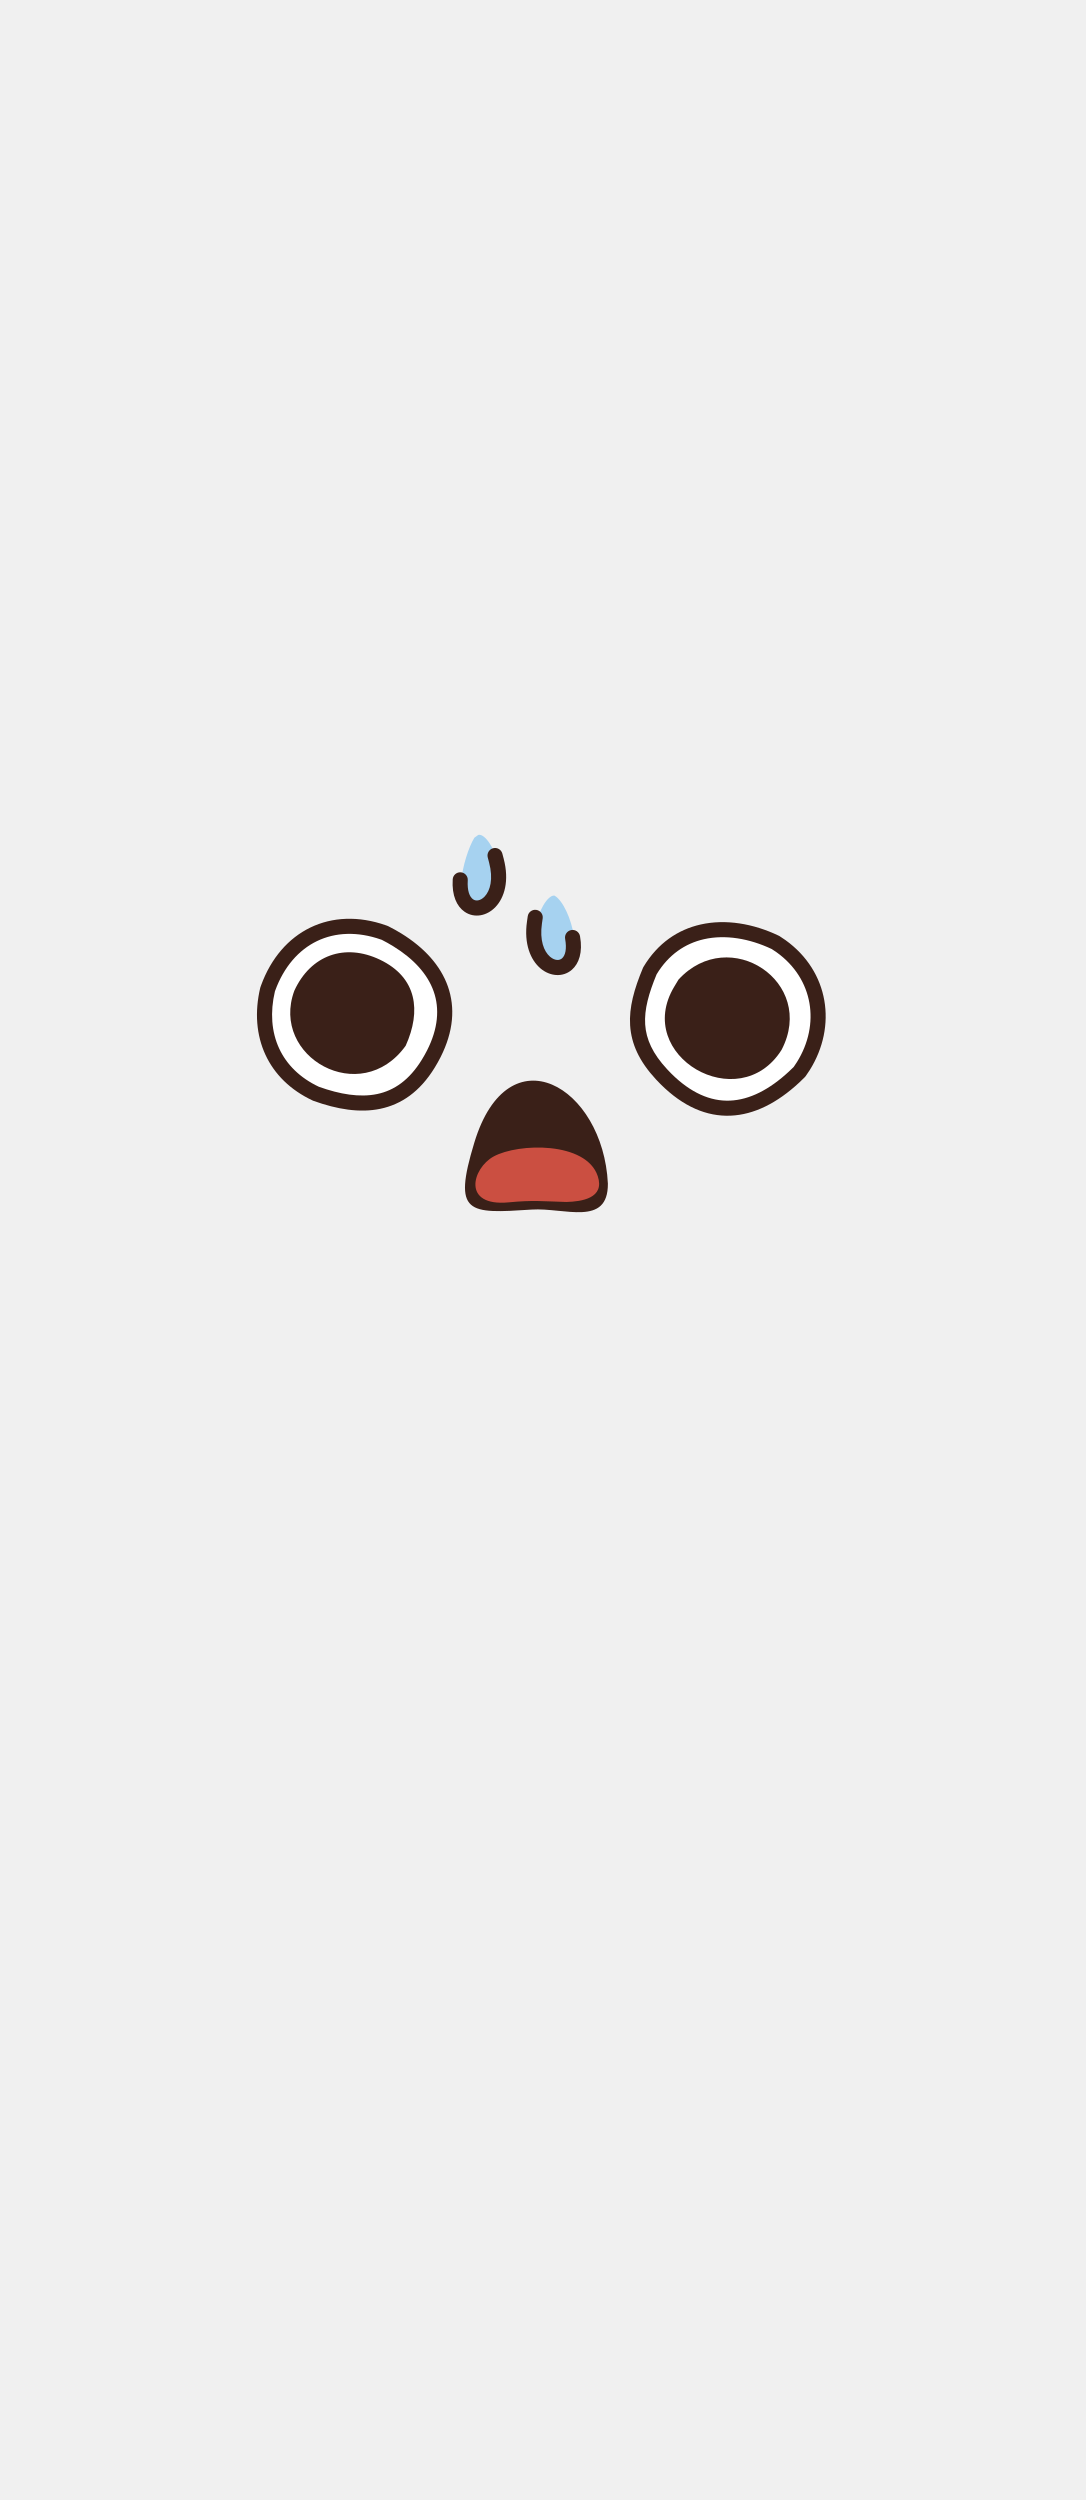
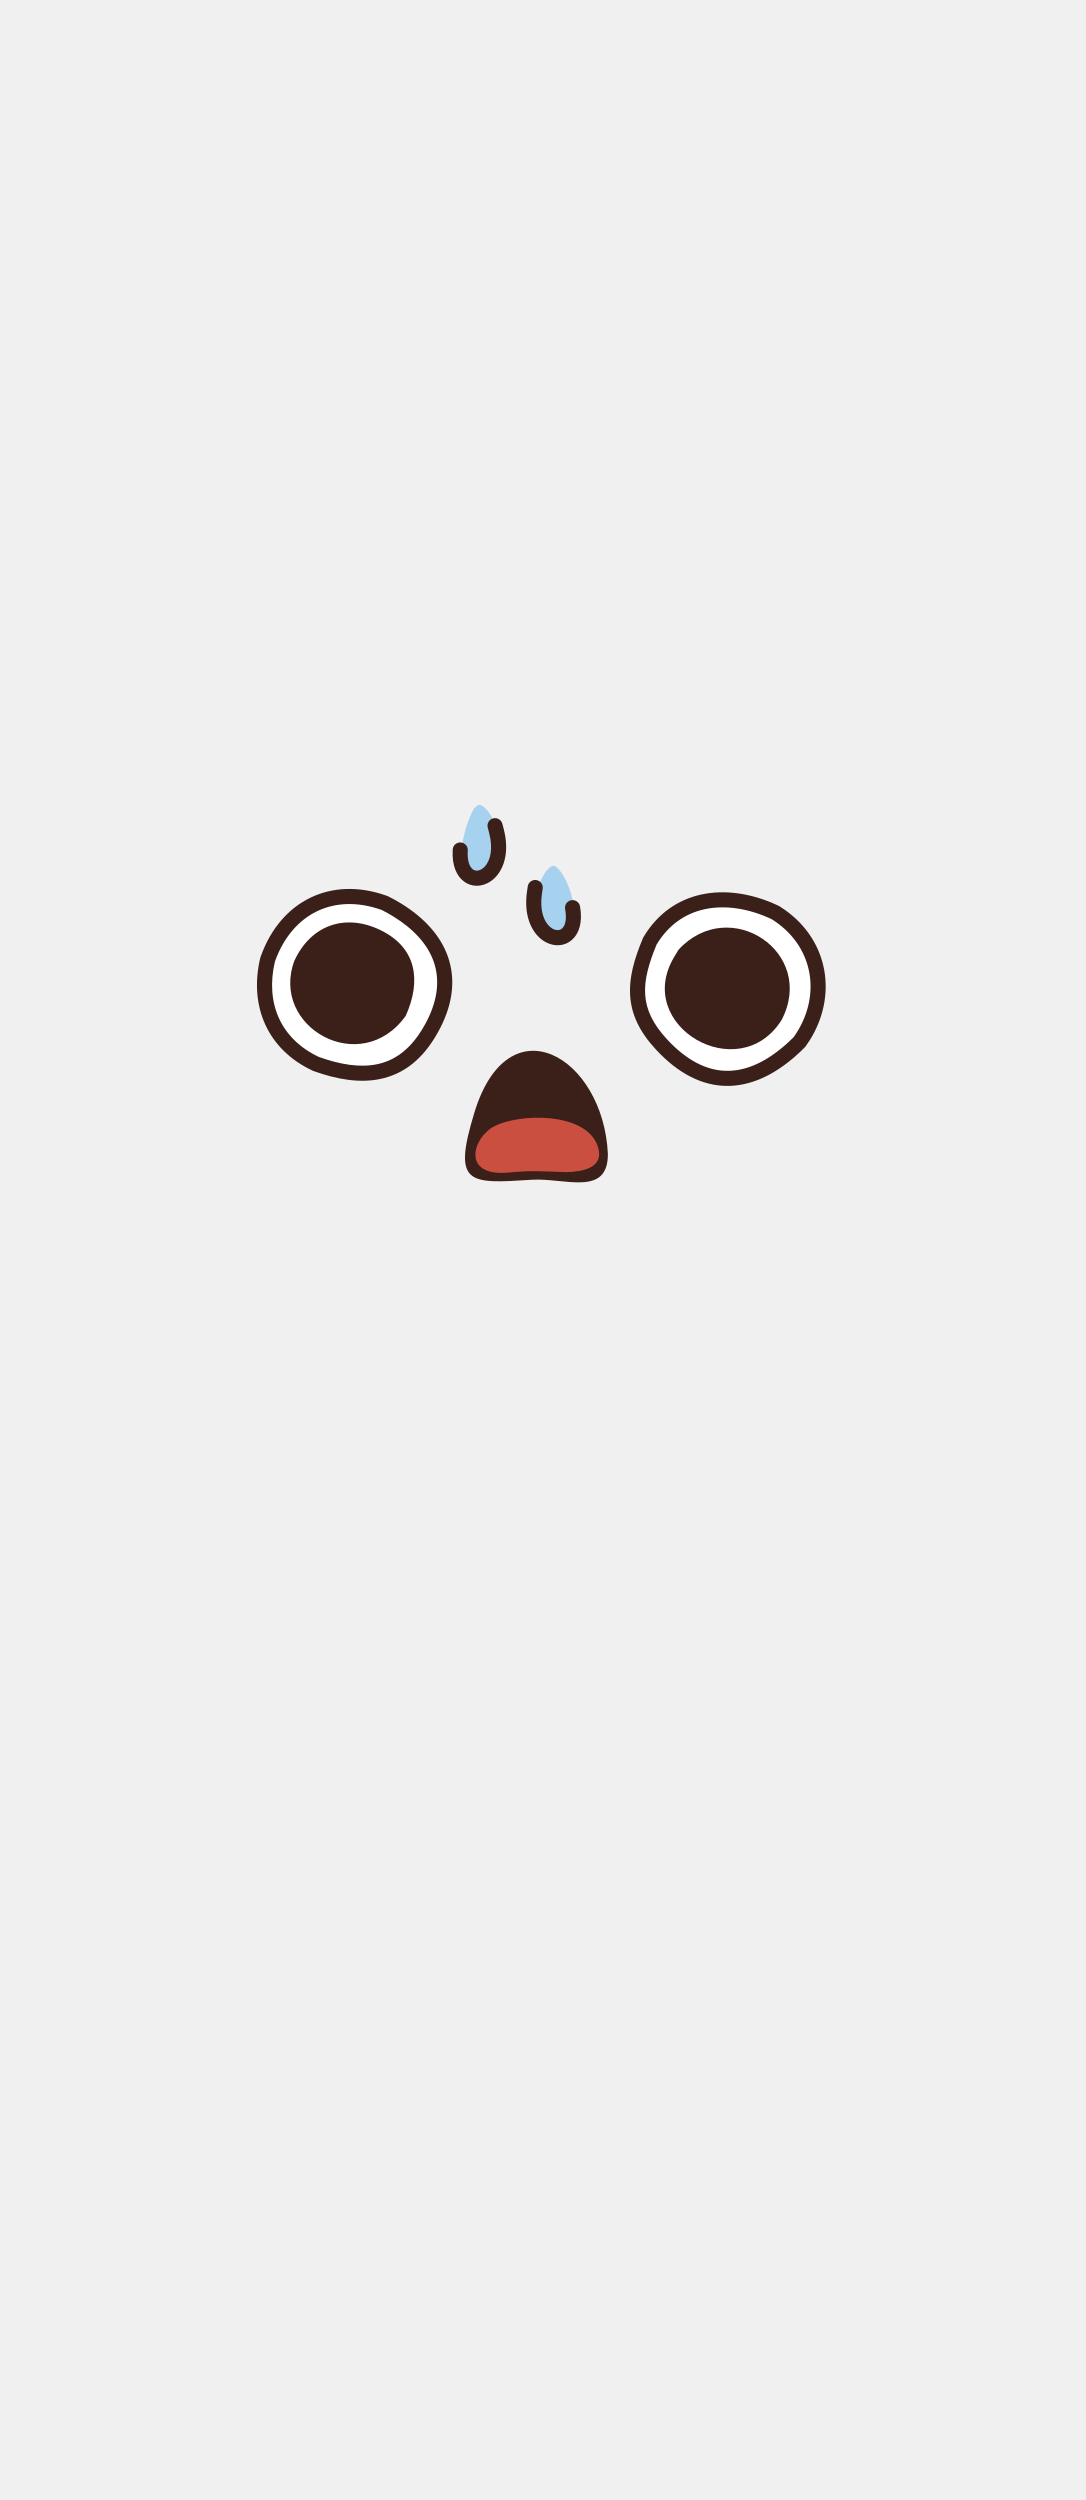
- <svg xmlns="http://www.w3.org/2000/svg" width="364.0" height="838.16" viewBox="237.0 109.84 364.0 838.16" version="1.1">
+ <svg xmlns="http://www.w3.org/2000/svg" width="364.0" height="838.16" viewBox="237.0 109.84 364.0 838.16" version="1.1" id="svg200">
  <defs id="defs586" />
-   <g transform="translate(212.0285 308.6499) scale(2.449367)">
+   <g transform="matrix(2.449367,0,0,2.449367,212.0285,298.6499)" id="g198">
    <g id="g145">
-       <path style="fill-rule:evenodd;clip-rule:evenodd;fill:#A6D2F0;" d="M75.125,33.499c-1.509,2.479-3.596,10.636,0.952,9.419    c5.113-1.368,1.417-10.223-0.411-9.809L75.125,33.499z" id="path117" />
+       <path style="clip-rule:evenodd;fill:#a6d2f0;fill-rule:evenodd" d="m 75.125,33.499 c -1.509,2.479 -3.596,10.636 0.952,9.419 5.113,-1.368 1.417,-10.223 -0.411,-9.809 z" id="path117" />
      <g id="g125">
-         <path style="fill-rule:evenodd;clip-rule:evenodd;fill:#FFFFFF;" d="M46.825,54.264c2.53-7.199,8.925-10.338,16.054-7.733     c7.607,3.852,10.663,10.203,5.931,17.903c-3.727,6.064-9.216,6.32-15.365,4.107C47.675,65.841,45.373,60.387,46.825,54.264z" id="path119" />
-         <path style="fill-rule:evenodd;clip-rule:evenodd;fill:#3A2018;" d="M45.885,53.833l0.043-0.122     c1.372-3.758,3.758-6.471,6.753-7.921c2.999-1.451,6.583-1.625,10.343-0.303l0.203,0.074c0.04,0.015,0.079,0.031,0.115,0.05     c0.631,0.317,1.218,0.644,1.758,0.976c3.17,1.949,5.398,4.406,6.404,7.274c1.015,2.896,0.773,6.157-1.008,9.677     c-0.249,0.49-0.517,0.971-0.805,1.438c-2.027,3.298-4.561,5.023-7.445,5.627c-2.812,0.587-5.905,0.077-9.15-1.091l-0.087-0.036     c-3.08-1.44-5.251-3.619-6.477-6.261c-1.251-2.698-1.502-5.859-0.713-9.188C45.833,53.959,45.855,53.895,45.885,53.833     L45.885,53.833z M47.867,54.414l-0.042,0.113c-0.674,2.864-0.468,5.554,0.583,7.822c1.017,2.194,2.838,4.015,5.433,5.238     c2.887,1.034,5.596,1.493,7.984,0.993c2.331-0.487,4.405-1.924,6.104-4.689c0.276-0.449,0.517-0.878,0.723-1.285     c1.512-2.983,1.734-5.699,0.904-8.067c-0.839-2.394-2.767-4.486-5.538-6.189c-0.509-0.313-1.029-0.605-1.56-0.874l-0.113-0.04     c-3.222-1.132-6.257-1-8.767,0.214C51.064,48.866,49.049,51.182,47.867,54.414z" id="path121" />
-         <path style="fill-rule:evenodd;clip-rule:evenodd;fill:#3A2018;" d="M65.725,61.969c-6.137,8.548-18.588,1.538-15.245-7.525     c2.238-4.896,6.931-6.539,11.717-4.253C67.284,52.62,67.876,57.195,65.725,61.969z" id="path123" />
+         <path style="clip-rule:evenodd;fill:#ffffff;fill-rule:evenodd" d="m 46.825,54.264 c 2.53,-7.199 8.925,-10.338 16.054,-7.733 7.607,3.852 10.663,10.203 5.931,17.903 -3.727,6.064 -9.216,6.32 -15.365,4.107 -5.77,-2.7 -8.072,-8.154 -6.62,-14.277 z" id="path119" />
+         <path style="clip-rule:evenodd;fill:#3a2018;fill-rule:evenodd" d="m 45.885,53.833 0.043,-0.122 c 1.372,-3.758 3.758,-6.471 6.753,-7.921 2.999,-1.451 6.583,-1.625 10.343,-0.303 l 0.203,0.074 c 0.04,0.015 0.079,0.031 0.115,0.05 0.631,0.317 1.218,0.644 1.758,0.976 3.17,1.949 5.398,4.406 6.404,7.274 1.015,2.896 0.773,6.157 -1.008,9.677 -0.249,0.49 -0.517,0.971 -0.805,1.438 -2.027,3.298 -4.561,5.023 -7.445,5.627 -2.812,0.587 -5.905,0.077 -9.15,-1.091 l -0.087,-0.036 c -3.08,-1.44 -5.251,-3.619 -6.477,-6.261 -1.251,-2.698 -1.502,-5.859 -0.713,-9.188 0.014,-0.068 0.036,-0.132 0.066,-0.194 z m 1.982,0.581 -0.042,0.113 c -0.674,2.864 -0.468,5.554 0.583,7.822 1.017,2.194 2.838,4.015 5.433,5.238 2.887,1.034 5.596,1.493 7.984,0.993 2.331,-0.487 4.405,-1.924 6.104,-4.689 0.276,-0.449 0.517,-0.878 0.723,-1.285 1.512,-2.983 1.734,-5.699 0.904,-8.067 -0.839,-2.394 -2.767,-4.486 -5.538,-6.189 -0.509,-0.313 -1.029,-0.605 -1.56,-0.874 l -0.113,-0.04 c -3.222,-1.132 -6.257,-1 -8.767,0.214 -2.514,1.216 -4.529,3.532 -5.711,6.764 z" id="path121" />
+         <path style="clip-rule:evenodd;fill:#3a2018;fill-rule:evenodd" d="m 65.725,61.969 c -6.137,8.548 -18.588,1.538 -15.245,-7.525 2.238,-4.896 6.931,-6.539 11.717,-4.253 5.087,2.429 5.679,7.004 3.528,11.778 z" id="path123" />
      </g>
-       <path style="fill-rule:evenodd;clip-rule:evenodd;fill:#3A2018;" d="M93.401,80.848c0.034,5.945-5.946,3.257-10.429,3.549    c-8.707,0.567-10.852,0.696-7.851-9.174C79.774,59.912,92.761,67.521,93.401,80.848z" id="path127" />
-       <path style="fill-rule:evenodd;clip-rule:evenodd;fill:#CB4F41;" d="M87.711,83.356c-3.244-0.089-4.493-0.275-7.883,0.051    c-6.466,0.621-4.996-4.681-2.065-6.279c3.395-1.852,12.67-2.067,14.251,2.691C93.019,82.843,89.805,83.303,87.711,83.356z" id="path129" />
+       <path style="clip-rule:evenodd;fill:#3a2018;fill-rule:evenodd" d="m 93.401,80.848 c 0.034,5.945 -5.946,3.257 -10.429,3.549 -8.707,0.567 -10.852,0.696 -7.851,-9.174 4.653,-15.311 17.64,-7.702 18.28,5.625 z" id="path127" />
+       <path style="clip-rule:evenodd;fill:#cb4f41;fill-rule:evenodd" d="m 87.711,83.356 c -3.244,-0.089 -4.493,-0.275 -7.883,0.051 -6.466,0.621 -4.996,-4.681 -2.065,-6.279 3.395,-1.852 12.67,-2.067 14.251,2.691 1.005,3.024 -2.209,3.484 -4.303,3.537 z" id="path129" />
      <g id="g137">
-         <path style="fill-rule:evenodd;clip-rule:evenodd;fill:#FFFFFF;" d="M116.345,47.84c6.452,4.029,7.561,11.749,3.284,17.7     c-6.098,6.125-12.69,7.013-18.876,0.352c-4.312-4.645-3.889-8.682-1.605-14.16C102.929,45.371,110.101,44.854,116.345,47.84z" id="path131" />
-         <path style="fill-rule:evenodd;clip-rule:evenodd;fill:#3A2018;" d="M116.891,46.963c0.266,0.166,0.539,0.351,0.822,0.553     c2.984,2.145,4.757,5.085,5.311,8.249c0.552,3.154-0.108,6.522-1.989,9.532c-0.167,0.267-0.357,0.549-0.57,0.844     c-0.032,0.045-0.068,0.087-0.106,0.125c-0.262,0.265-0.519,0.514-0.769,0.747c-3.028,2.809-6.194,4.402-9.408,4.531     c-3.243,0.129-6.466-1.224-9.564-4.308c-0.213-0.212-0.421-0.428-0.621-0.642c-2.332-2.515-3.388-4.892-3.551-7.406     c-0.16-2.46,0.549-4.979,1.748-7.853c0.018-0.046,0.04-0.088,0.064-0.129l0.009-0.016c1.945-3.261,4.719-5.111,7.827-5.814     c3.41-0.771,7.2-0.139,10.696,1.534c0.035,0.016,0.067,0.035,0.1,0.053L116.891,46.963L116.891,46.963z M116.507,49.189     c-0.202-0.145-0.428-0.296-0.677-0.453c-3.072-1.453-6.361-2.008-9.284-1.347c-2.556,0.58-4.85,2.109-6.476,4.809     c-1.066,2.573-1.699,4.792-1.564,6.86c0.132,2.035,1.023,3.998,3.003,6.129c0.193,0.21,0.383,0.405,0.563,0.587     c2.663,2.65,5.365,3.816,8.028,3.709c2.693-0.108,5.417-1.507,8.082-3.982c0.226-0.21,0.446-0.421,0.659-0.634     c0.145-0.205,0.291-0.426,0.439-0.662c1.604-2.57,2.172-5.424,1.706-8.084C120.522,53.471,119.028,51.001,116.507,49.189z" id="path133" />
-         <path style="fill-rule:evenodd;clip-rule:evenodd;fill:#3A2018;" d="M103.068,52.916c6.958-7.584,18.951,0.335,14.105,9.622     c-5.819,9.234-20.374,0.808-14.685-8.658L103.068,52.916z" id="path135" />
+         <path style="clip-rule:evenodd;fill:#ffffff;fill-rule:evenodd" d="m 116.345,47.84 c 6.452,4.029 7.561,11.749 3.284,17.7 -6.098,6.125 -12.69,7.013 -18.876,0.352 -4.312,-4.645 -3.889,-8.682 -1.605,-14.16 3.781,-6.361 10.953,-6.878 17.197,-3.892 z" id="path131" />
+         <path style="clip-rule:evenodd;fill:#3a2018;fill-rule:evenodd" d="m 116.891,46.963 c 0.266,0.166 0.539,0.351 0.822,0.553 2.984,2.145 4.757,5.085 5.311,8.249 0.552,3.154 -0.108,6.522 -1.989,9.532 -0.167,0.267 -0.357,0.549 -0.57,0.844 -0.032,0.045 -0.068,0.087 -0.106,0.125 -0.262,0.265 -0.519,0.514 -0.769,0.747 -3.028,2.809 -6.194,4.402 -9.408,4.531 -3.243,0.129 -6.466,-1.224 -9.564,-4.308 -0.213,-0.212 -0.421,-0.428 -0.621,-0.642 -2.332,-2.515 -3.388,-4.892 -3.551,-7.406 -0.16,-2.46 0.549,-4.979 1.748,-7.853 0.018,-0.046 0.04,-0.088 0.064,-0.129 l 0.009,-0.016 c 1.945,-3.261 4.719,-5.111 7.827,-5.814 3.41,-0.771 7.2,-0.139 10.696,1.534 0.035,0.016 0.067,0.035 0.1,0.053 z m -0.384,2.226 c -0.202,-0.145 -0.428,-0.296 -0.677,-0.453 -3.072,-1.453 -6.361,-2.008 -9.284,-1.347 -2.556,0.58 -4.85,2.109 -6.476,4.809 -1.066,2.573 -1.699,4.792 -1.564,6.86 0.132,2.035 1.023,3.998 3.003,6.129 0.193,0.21 0.383,0.405 0.563,0.587 2.663,2.65 5.365,3.816 8.028,3.709 2.693,-0.108 5.417,-1.507 8.082,-3.982 0.226,-0.21 0.446,-0.421 0.659,-0.634 0.145,-0.205 0.291,-0.426 0.439,-0.662 1.604,-2.57 2.172,-5.424 1.706,-8.084 -0.464,-2.65 -1.958,-5.12 -4.479,-6.932 z" id="path133" />
+         <path style="clip-rule:evenodd;fill:#3a2018;fill-rule:evenodd" d="m 103.068,52.916 c 6.958,-7.584 18.951,0.335 14.105,9.622 -5.819,9.234 -20.374,0.808 -14.685,-8.658 z" id="path135" />
      </g>
-       <path style="fill-rule:evenodd;clip-rule:evenodd;fill:#3A2018;" d="M72.161,39.199c0.034-0.569,0.522-1.002,1.09-0.97    c0.57,0.033,1.004,0.522,0.971,1.092c-0.09,1.434,0.245,2.273,0.732,2.611c0.201,0.138,0.444,0.182,0.69,0.138    c0.298-0.053,0.607-0.228,0.881-0.516c0.771-0.81,1.212-2.397,0.612-4.675l-0.18-0.682c-0.145-0.552,0.185-1.116,0.736-1.261    c0.551-0.146,1.116,0.185,1.261,0.734l0.18,0.682c0.812,3.082,0.082,5.368-1.113,6.623c-0.59,0.619-1.3,1.003-2.022,1.131    c-0.772,0.138-1.551-0.015-2.218-0.479C72.746,42.913,72.021,41.454,72.161,39.199z" id="path139" />
-       <path style="fill-rule:evenodd;clip-rule:evenodd;fill:#A6D2F0;" d="M86.118,51.119c-5.236-0.773-1.893-9.903-0.029-9.7    C88.379,42.696,90.877,51.821,86.118,51.119z" id="path141" />
-       <path style="fill-rule:evenodd;clip-rule:evenodd;fill:#3A2018;" d="M87.548,47.333c-0.097-0.563,0.279-1.099,0.842-1.197    c0.563-0.099,1.099,0.278,1.197,0.841c0.397,2.223-0.159,3.755-1.106,4.586c-0.61,0.535-1.366,0.775-2.15,0.728    c-0.733-0.045-1.483-0.344-2.138-0.89l-0.061-0.056c-1.299-1.128-2.249-3.296-1.802-6.396l0.1-0.697    c0.081-0.565,0.604-0.958,1.168-0.877c0.566,0.08,0.959,0.603,0.878,1.167l-0.101,0.697c-0.329,2.293,0.263,3.807,1.096,4.537    l0.048,0.038c0.308,0.257,0.634,0.396,0.934,0.414c0.25,0.015,0.485-0.057,0.67-0.218C87.567,49.62,87.802,48.748,87.548,47.333z" id="path143" />
+       <path style="clip-rule:evenodd;fill:#3a2018;fill-rule:evenodd" d="m 72.161,39.199 c 0.034,-0.569 0.522,-1.002 1.09,-0.97 0.57,0.033 1.004,0.522 0.971,1.092 -0.09,1.434 0.245,2.273 0.732,2.611 0.201,0.138 0.444,0.182 0.69,0.138 0.298,-0.053 0.607,-0.228 0.881,-0.516 0.771,-0.81 1.212,-2.397 0.612,-4.675 l -0.18,-0.682 c -0.145,-0.552 0.185,-1.116 0.736,-1.261 0.551,-0.146 1.116,0.185 1.261,0.734 l 0.18,0.682 c 0.812,3.082 0.082,5.368 -1.113,6.623 -0.59,0.619 -1.3,1.003 -2.022,1.131 -0.772,0.138 -1.551,-0.015 -2.218,-0.479 -1.035,-0.714 -1.76,-2.173 -1.62,-4.428 z" id="path139" />
+       <path style="clip-rule:evenodd;fill:#a6d2f0;fill-rule:evenodd" d="m 86.118,51.119 c -5.236,-0.773 -1.893,-9.903 -0.029,-9.7 2.29,1.277 4.788,10.402 0.029,9.7 z" id="path141" />
+       <path style="clip-rule:evenodd;fill:#3a2018;fill-rule:evenodd" d="m 87.548,47.333 c -0.097,-0.563 0.279,-1.099 0.842,-1.197 0.563,-0.099 1.099,0.278 1.197,0.841 0.397,2.223 -0.159,3.755 -1.106,4.586 -0.61,0.535 -1.366,0.775 -2.15,0.728 -0.733,-0.045 -1.483,-0.344 -2.138,-0.89 L 84.132,51.345 C 82.833,50.217 81.883,48.049 82.33,44.949 l 0.1,-0.697 c 0.081,-0.565 0.604,-0.958 1.168,-0.877 0.566,0.08 0.959,0.603 0.878,1.167 l -0.101,0.697 c -0.329,2.293 0.263,3.807 1.096,4.537 l 0.048,0.038 c 0.308,0.257 0.634,0.396 0.934,0.414 0.25,0.015 0.485,-0.057 0.67,-0.218 0.444,-0.39 0.679,-1.262 0.425,-2.677 z" id="path143" />
    </g>
  </g>
</svg>
